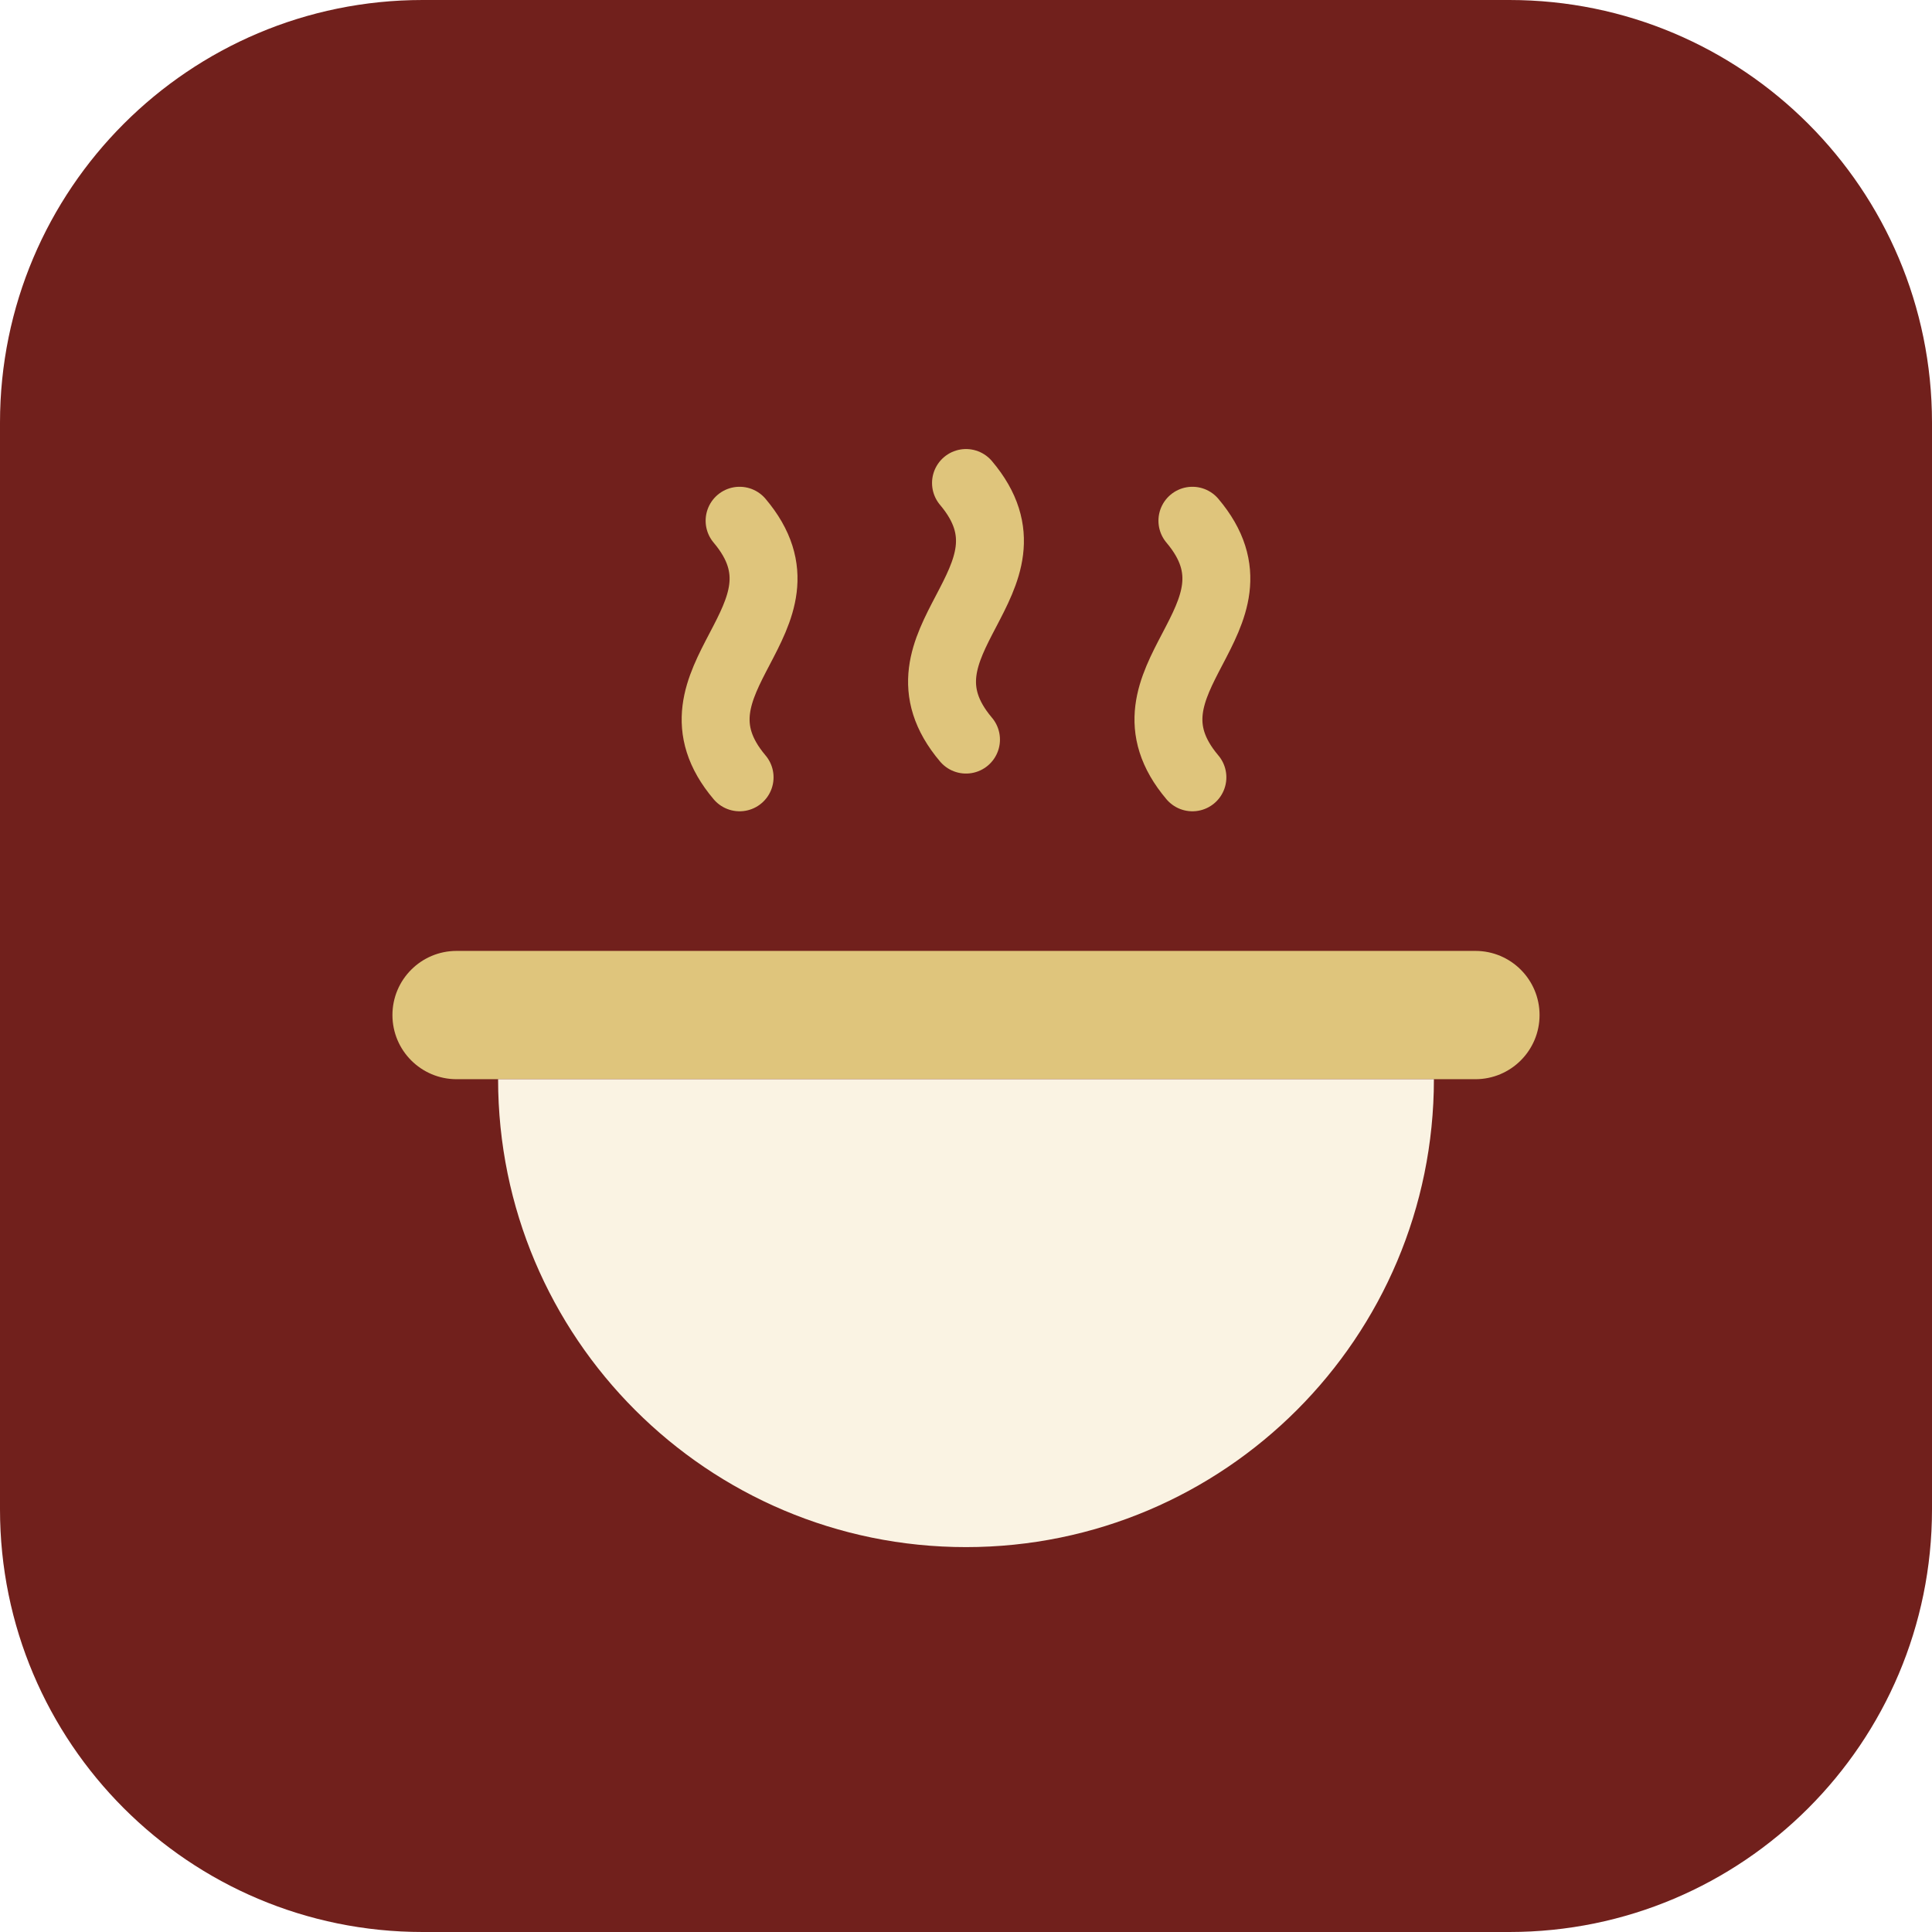
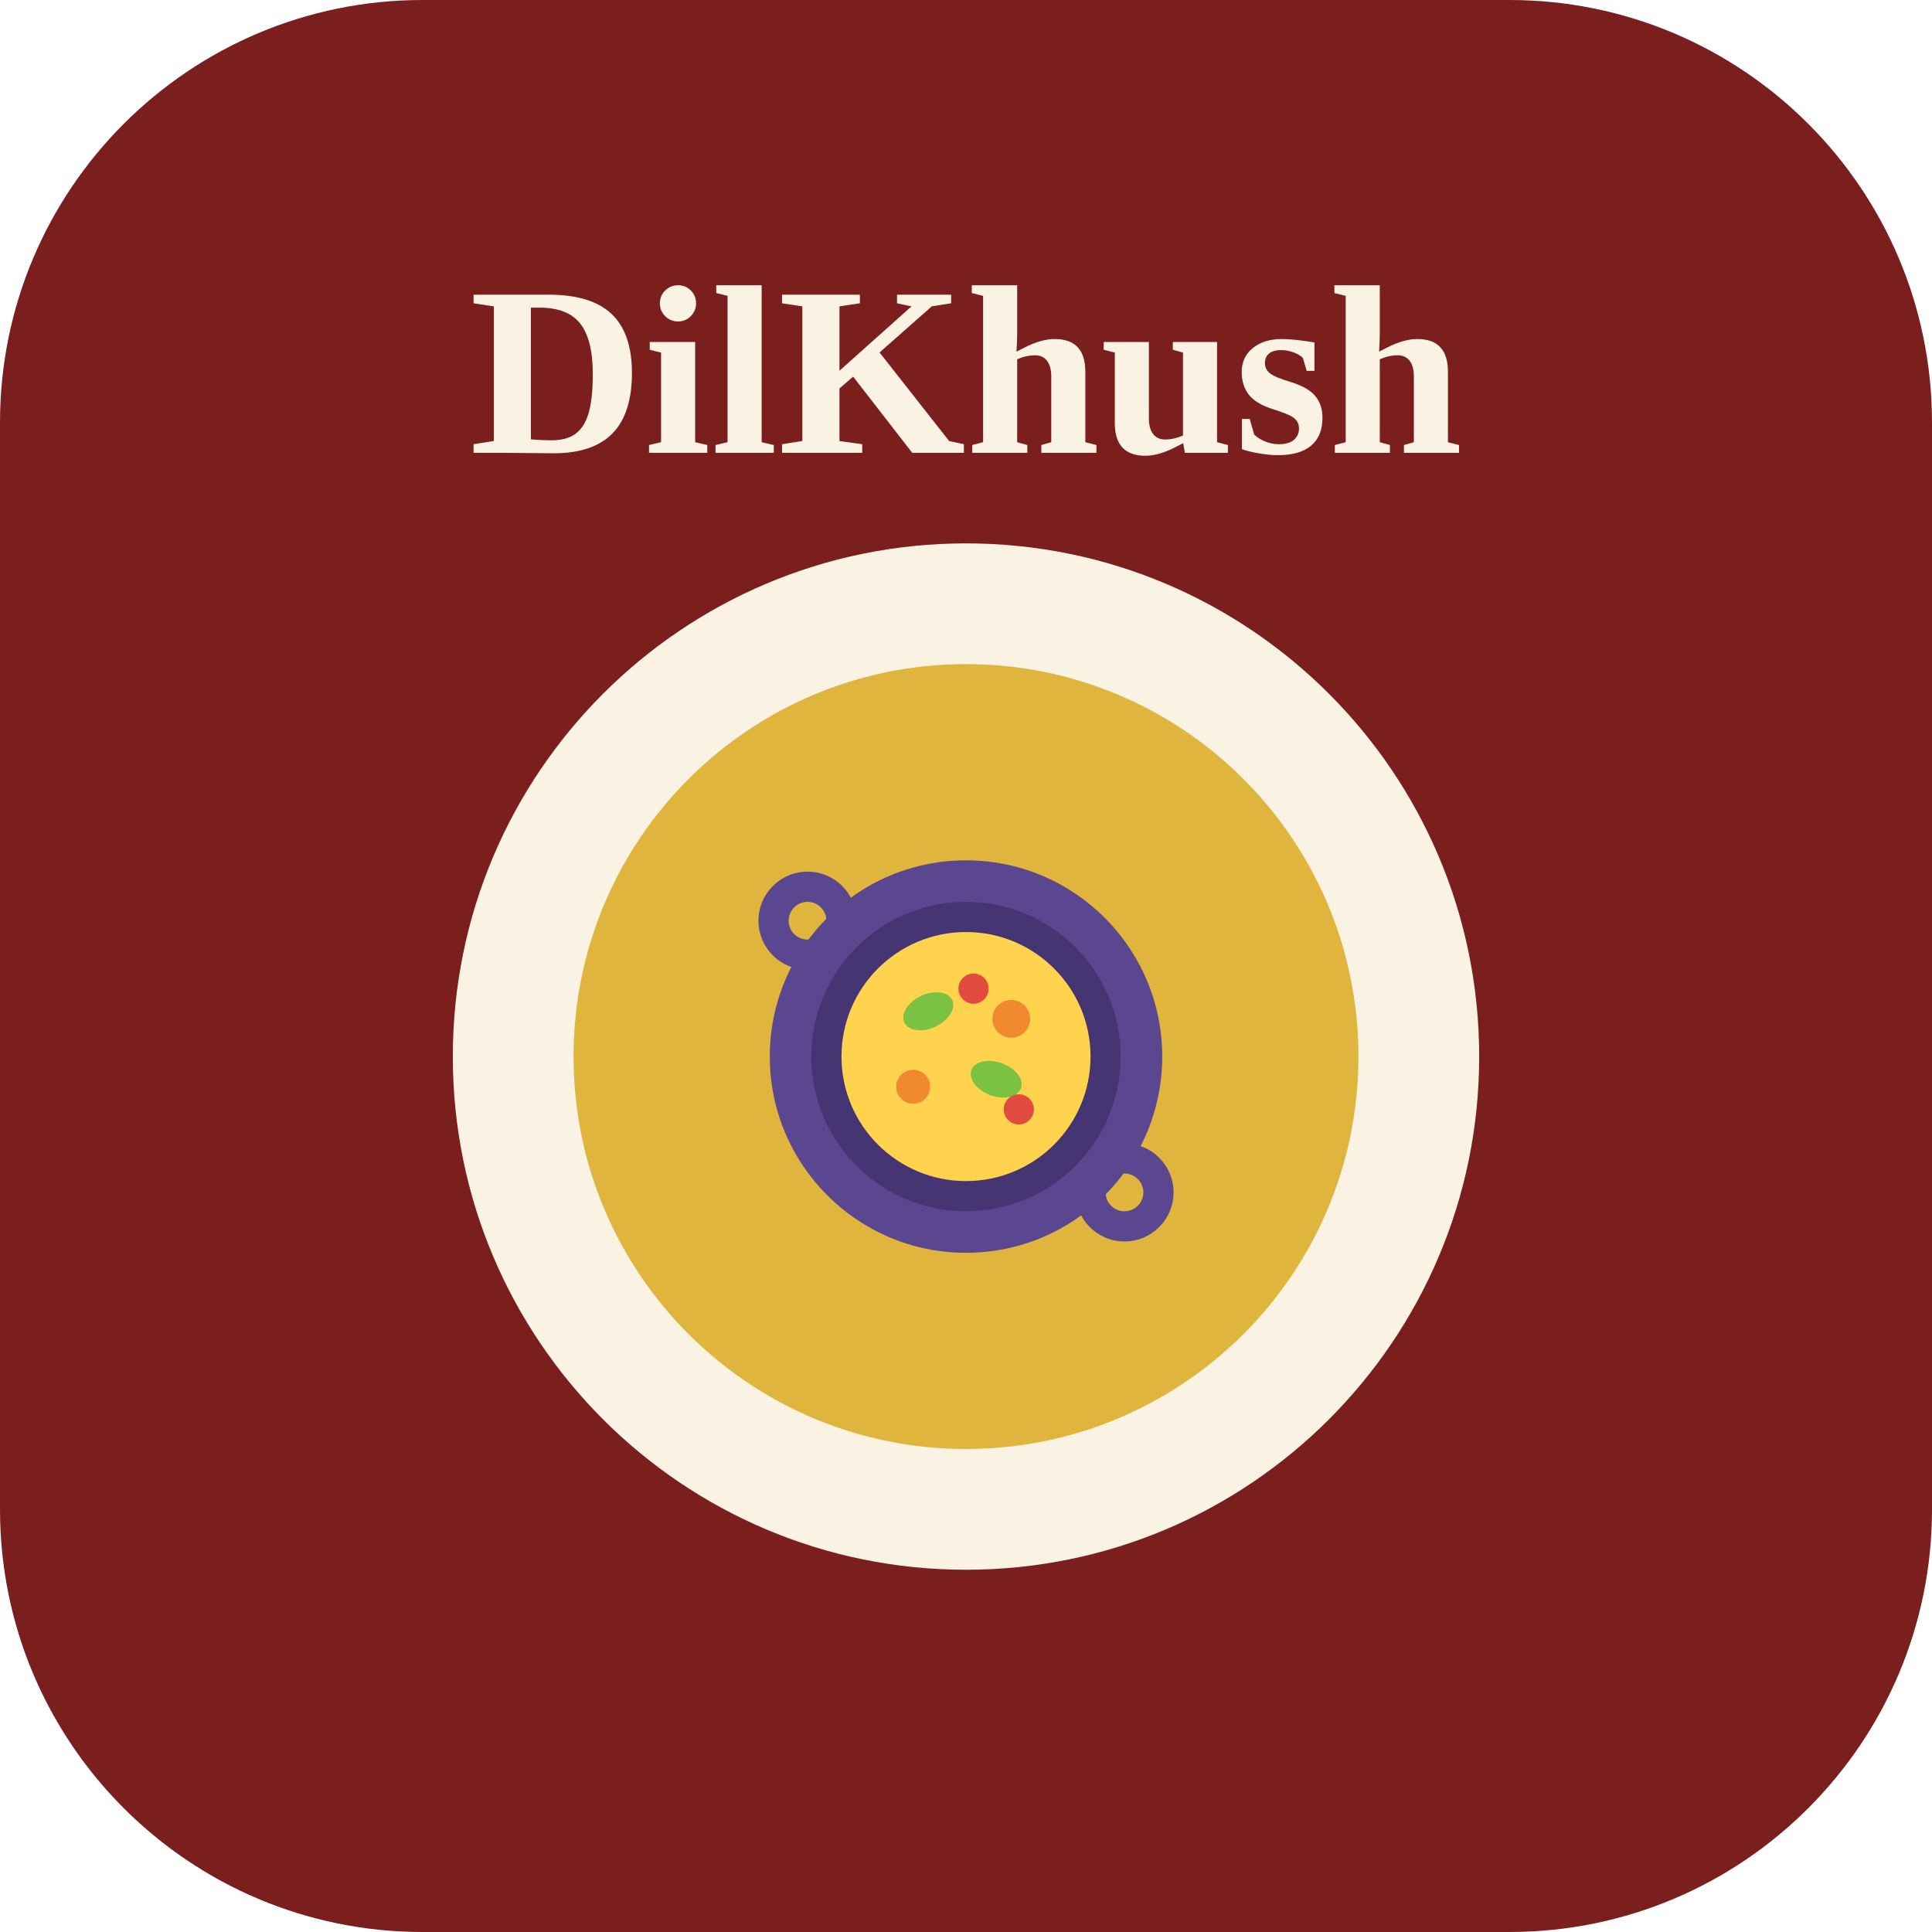
<svg xmlns="http://www.w3.org/2000/svg" viewBox="0 0 512 512" role="img" aria-label="DilKhush Dhaba">
-   <rect width="512" height="512" rx="112" fill="#71201C" />
-   <g fill="none" stroke="#DFC57C" stroke-width="18" stroke-linecap="round">
-     <path d="M196 206c-22-26 22-42 0-68" />
-     <path d="M256 196c-22-26 22-42 0-68" />
-     <path d="M316 206c-22-26 22-42 0-68" />
+   <rect width="512" height="512" rx="112" fill="#7B1E1E" />
+   <text x="256" y="120" text-anchor="middle" fill="#FAF3E3" font-weight="bold" font-size="64" font-family="Georgia, 'Times New Roman', 'Liberation Serif', serif">DilKhush</text>
+   <circle cx="256" cy="280" r="136" fill="#FAF3E3" />
+   <circle cx="256" cy="280" r="104" fill="#DFB53E" />
+   <g fill="#5A4790">
+     <circle cx="214" cy="244" r="13" />
+     <circle cx="298" cy="316" r="13" />
  </g>
-   <rect x="104" y="252" width="304" height="34" rx="17" fill="#DFC57C" />
-   <path d="M132 286h248a124 124 0 0 1-248 0z" fill="#FAF3E3" />
+   <circle cx="214" cy="244" r="5" fill="#DFB53E" />
+   <circle cx="298" cy="316" r="5" fill="#DFB53E" />
+   <circle cx="256" cy="280" r="52" fill="#5A4790" />
+   <circle cx="256" cy="280" r="41" fill="#453573" />
+   <circle cx="256" cy="280" r="33" fill="#FFD34E" />
+   <ellipse cx="246" cy="268" rx="7" ry="4.5" fill="#7BC142" transform="rotate(-25 246 268)" />
+   <ellipse cx="264" cy="286" rx="7" ry="4.5" fill="#7BC142" transform="rotate(20 264 286)" />
+   <circle cx="268" cy="270" r="5" fill="#F1892E" />
+   <circle cx="242" cy="288" r="4.5" fill="#F1892E" />
+   <circle cx="258" cy="262" r="4" fill="#E24B3F" />
+   <circle cx="270" cy="294" r="4" fill="#E24B3F" />
</svg>
